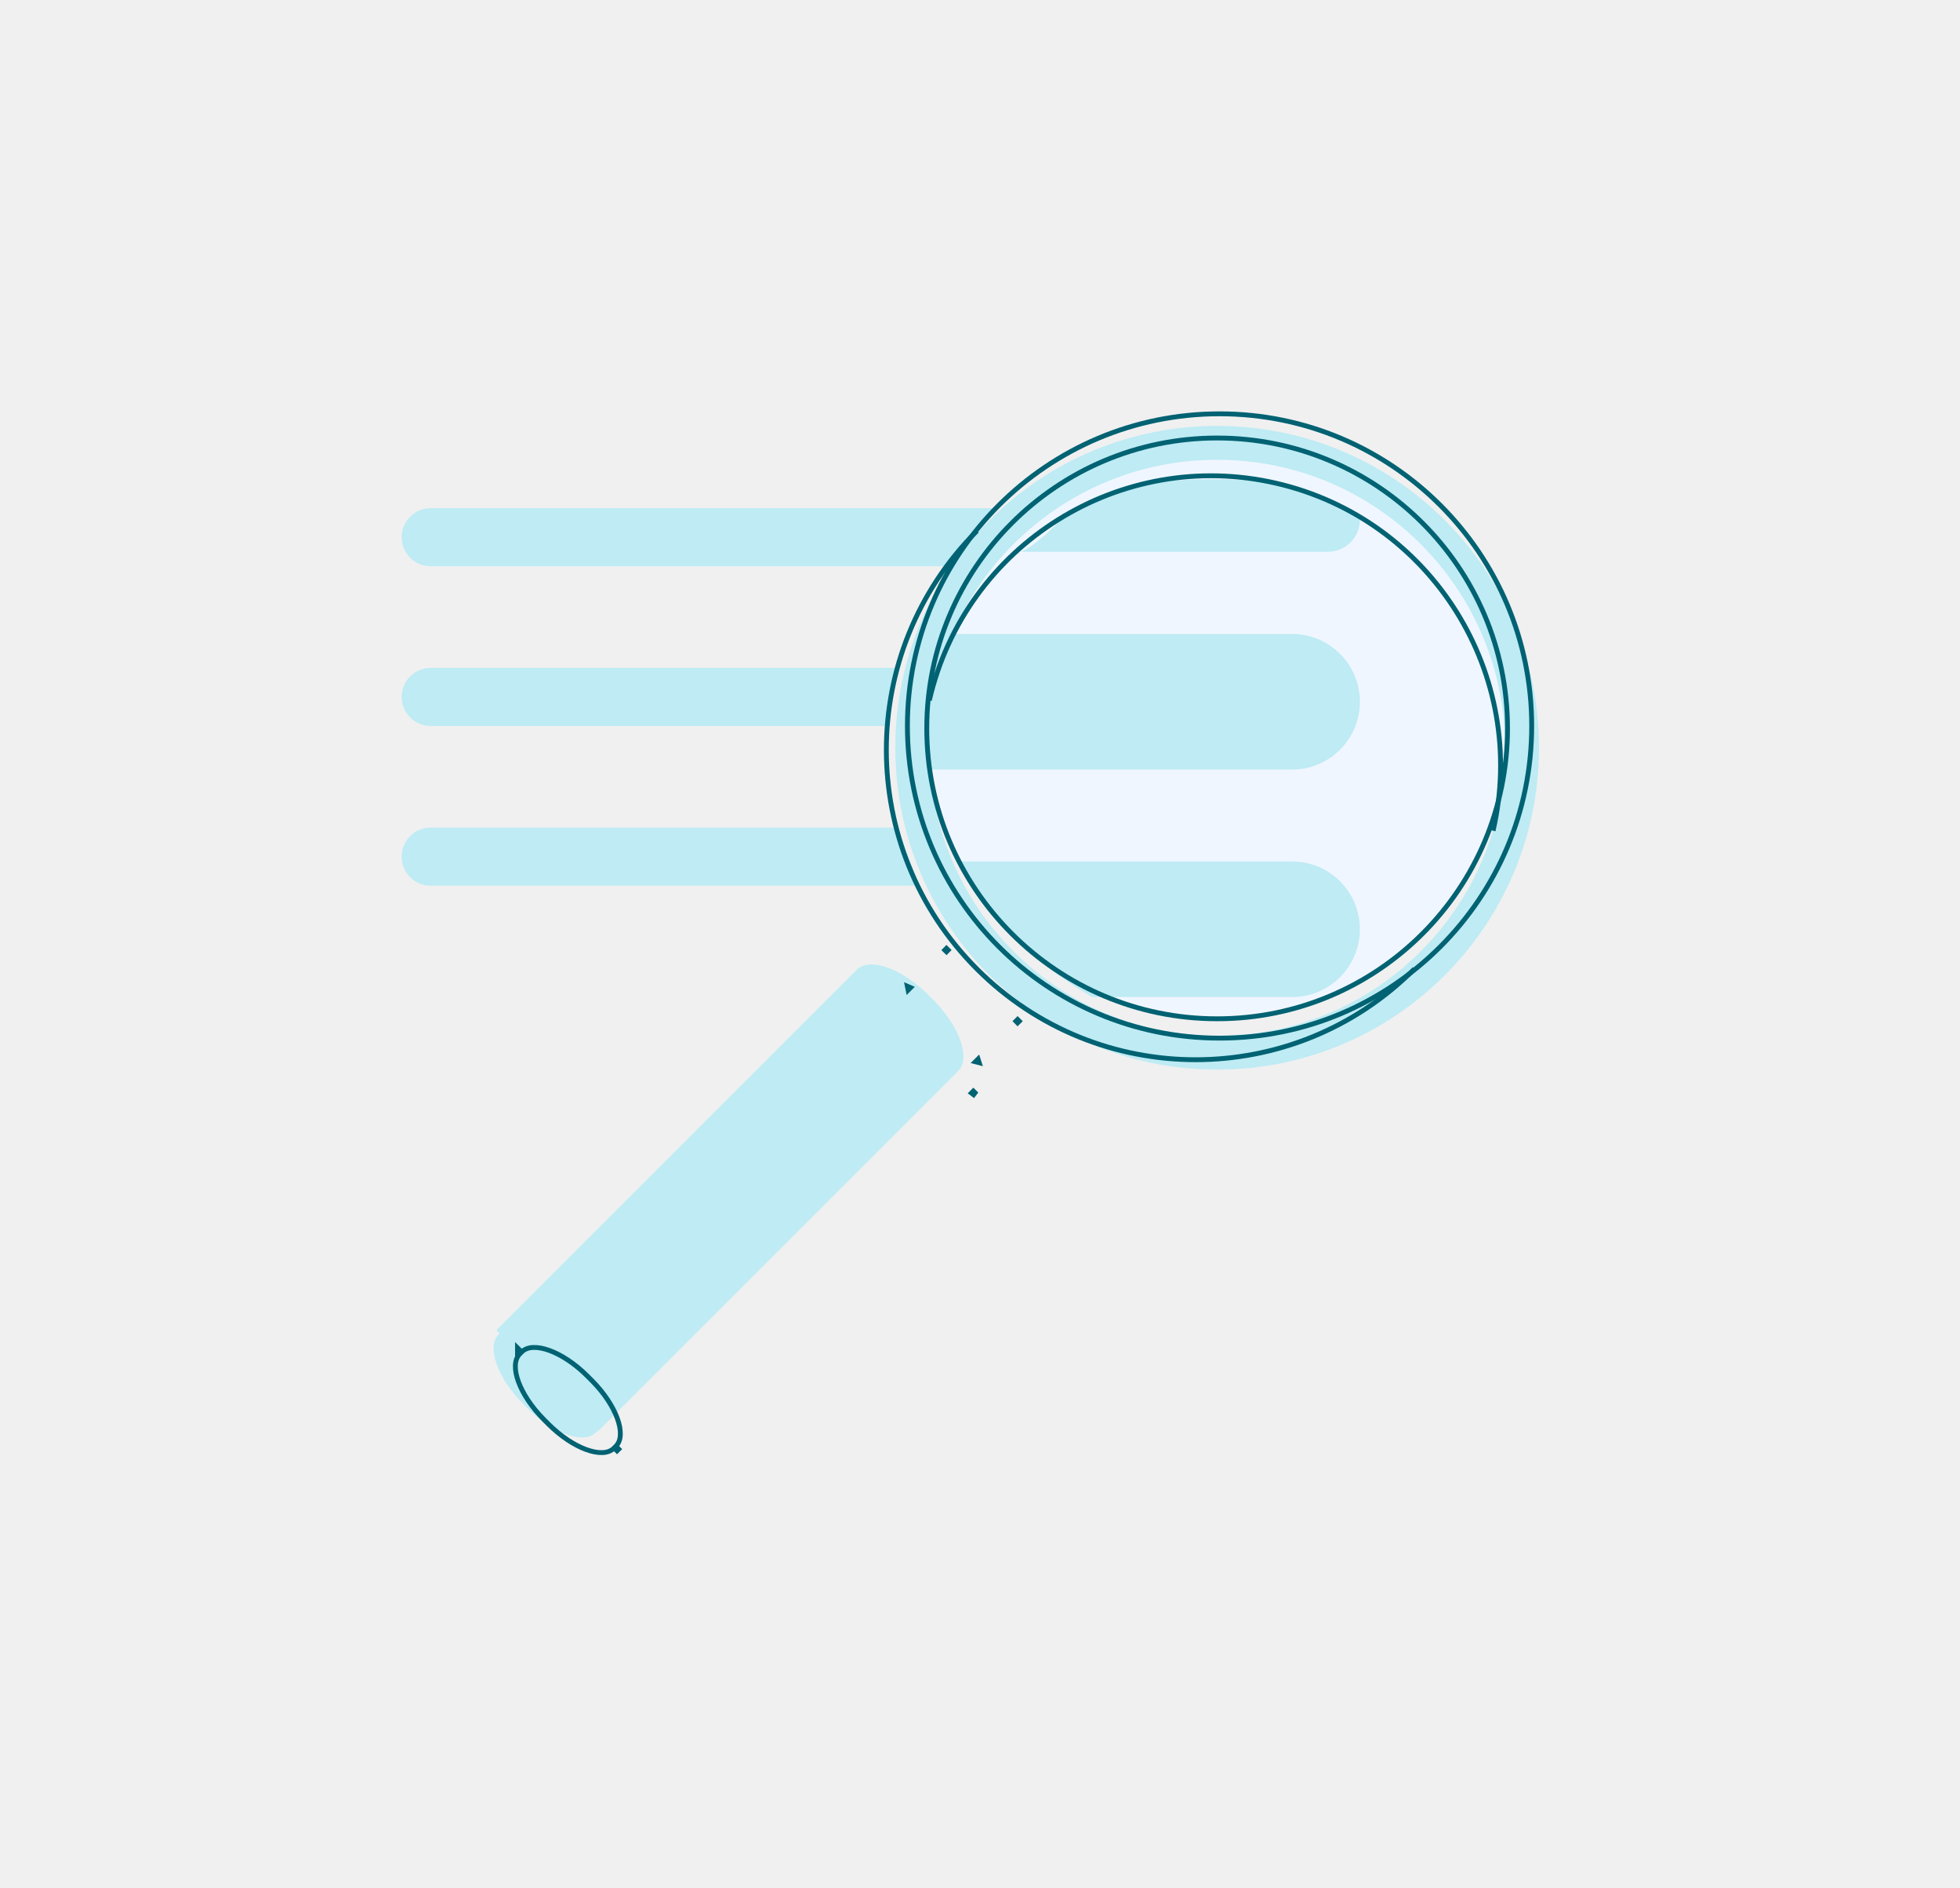
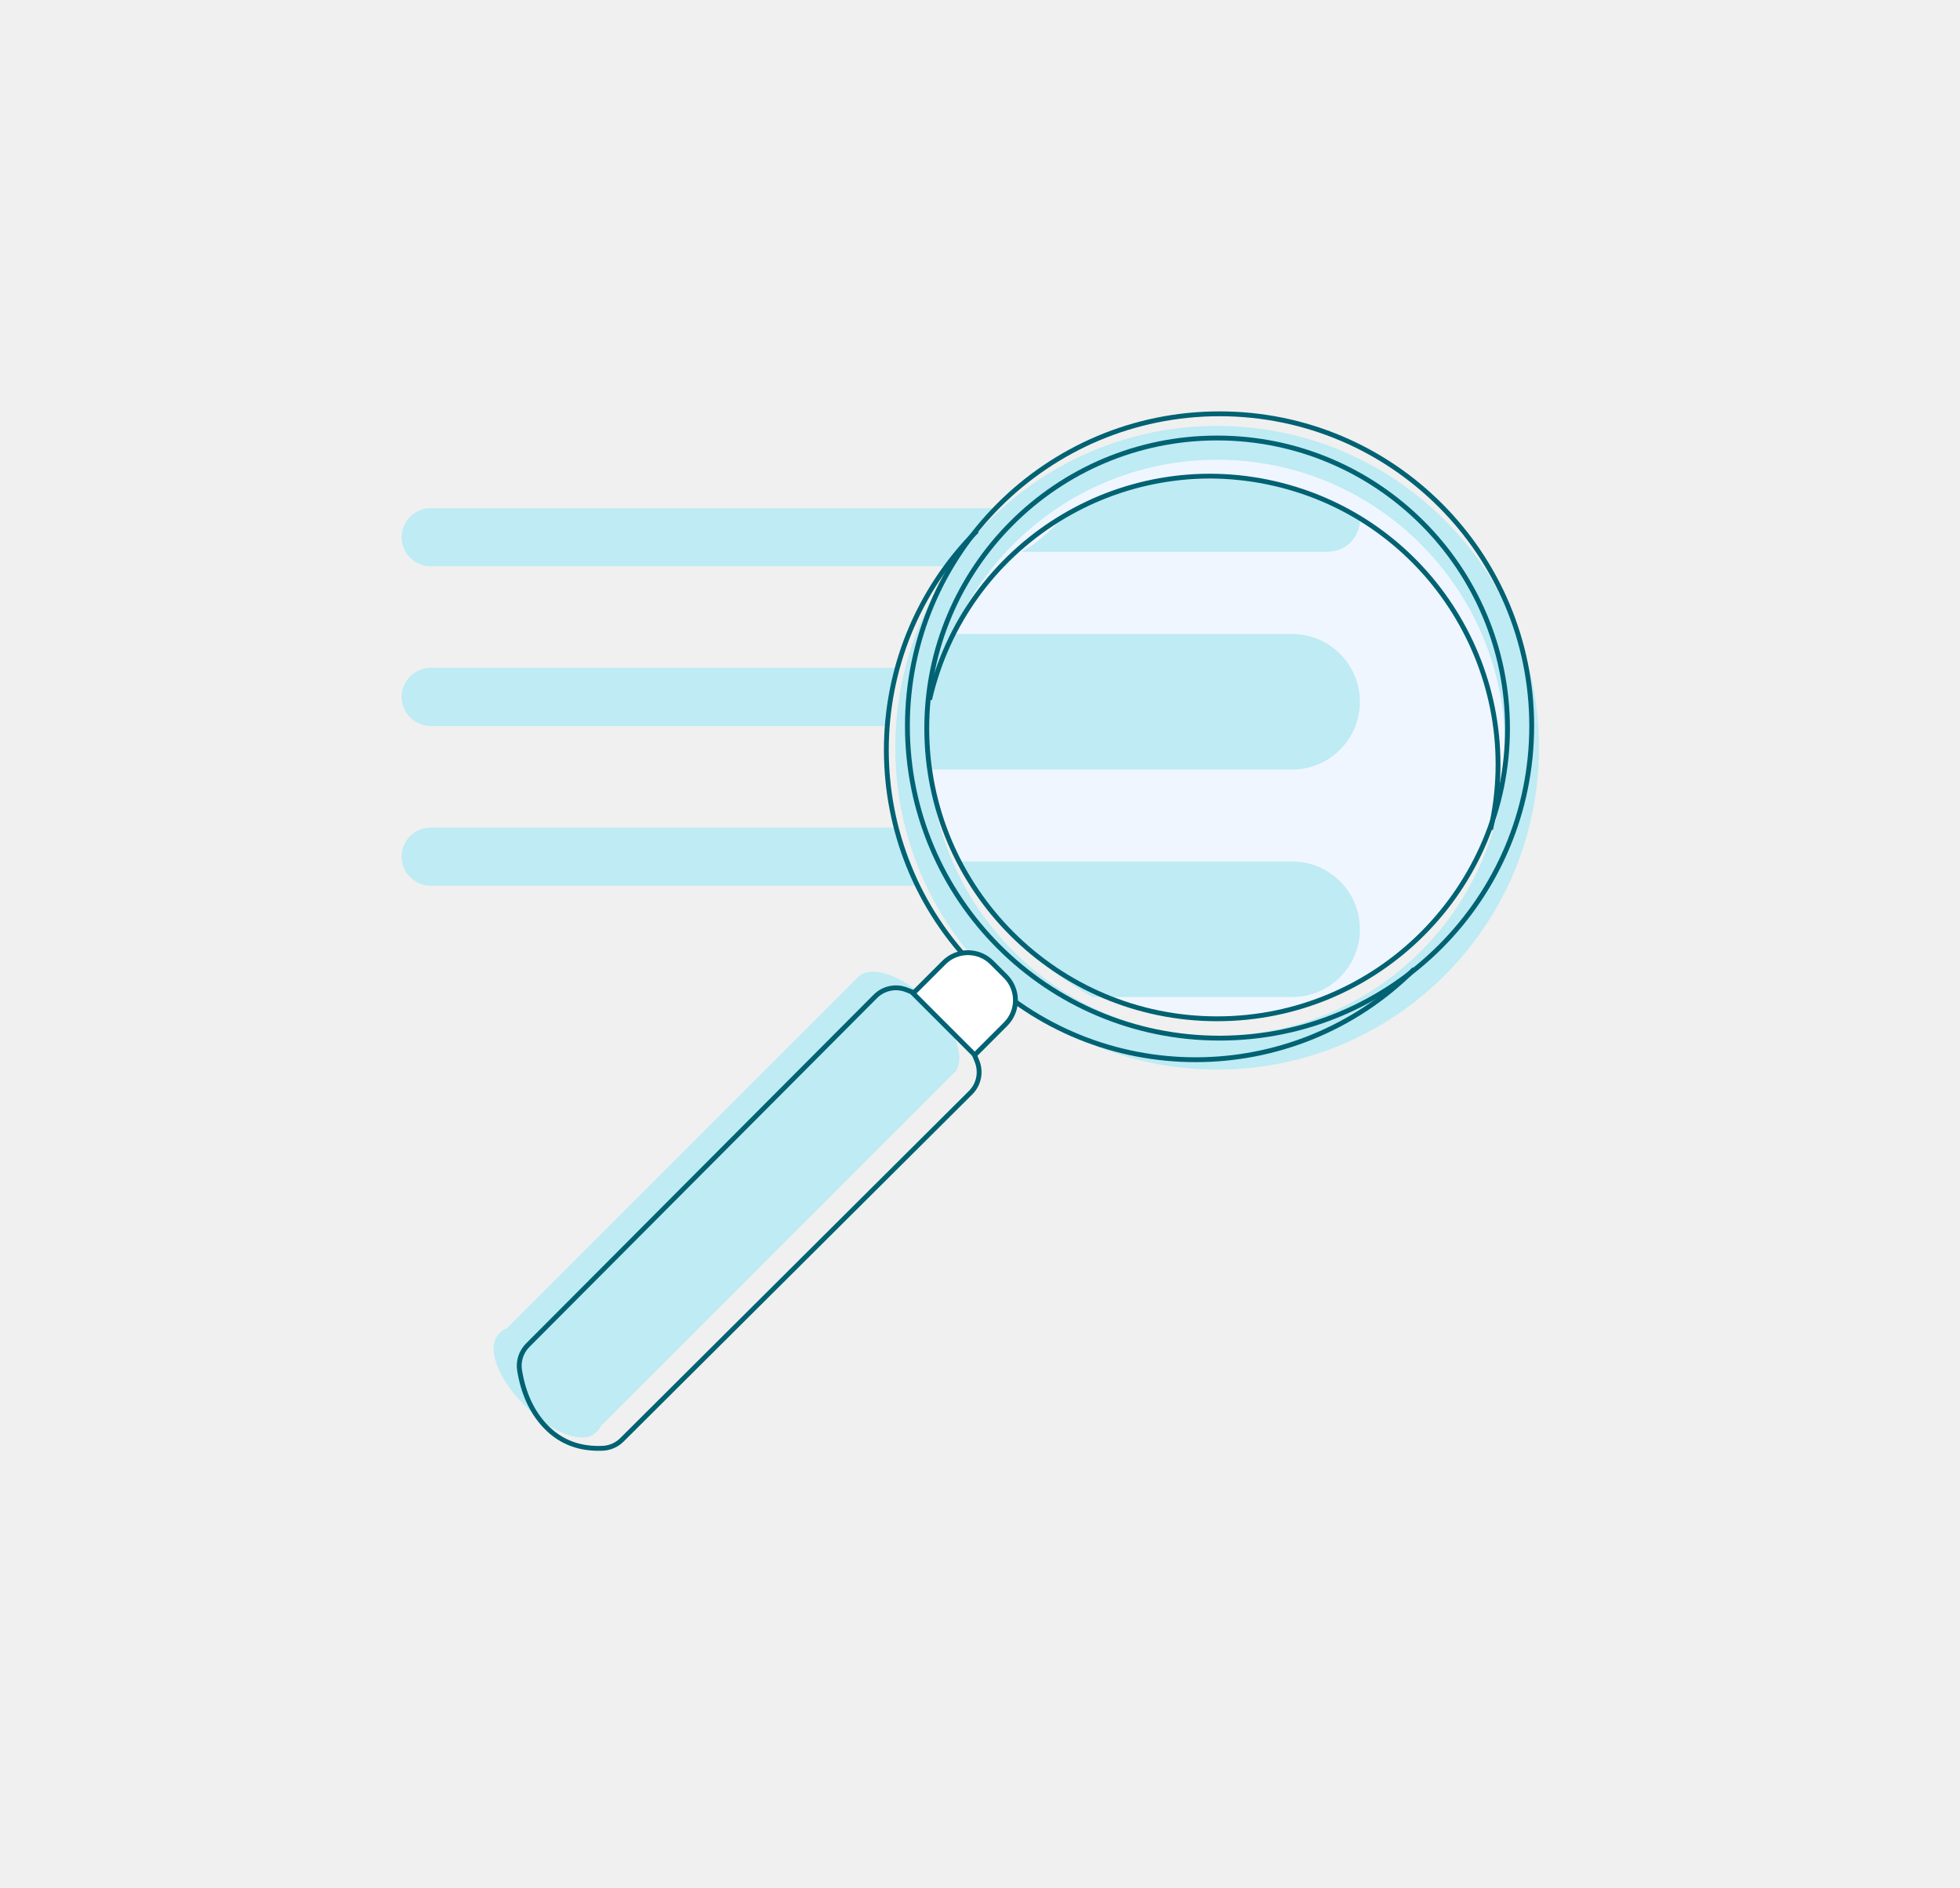
<svg xmlns="http://www.w3.org/2000/svg" width="405px" height="390px" viewBox="0 0 405 390" version="1.1">
  <g id="Illustration_Glass" stroke="none" stroke-width="1" fill="none" fill-rule="evenodd">
-     <g id="Group-12" transform="translate(83, 86)">
-       <path d="M6,52 L102,52 L102,52 L100.162,64 L6,64 C2.686,64 4.05812251e-16,61.314 0,58 C-4.05812251e-16,54.686 2.686,52 6,52 Z" id="Rectangle" fill="#BEEBF4" />
-       <path d="M6,19 L123,19 L123,19 L112.671,31 L6,31 C2.686,31 4.05812251e-16,28.314 0,25 C-4.05812251e-16,21.686 2.686,19 6,19 Z" id="Rectangle-Copy-9" fill="#BEEBF4" />
-       <path d="M6,85 L102.388,85 L102.388,85 L107,97 L6,97 C2.686,97 4.05812251e-16,94.314 0,91 C-4.05812251e-16,87.686 2.686,85 6,85 Z" id="Rectangle-Copy-6" fill="#BEEBF4" />
-       <rect id="Rectangle" fill="#F0F6FF" x="109" y="5" width="119" height="119" rx="59.5" />
-       <path d="M107,45 L184,45 C191.732,45 198,51.268 198,59 C198,66.732 191.732,73 184,73 L107,73 L107,73 L107,45 Z" id="Rectangle-Copy-5" fill="#BEEBF4" />
-       <path d="M115,92 L184,92 C191.732,92 198,98.268 198,106 C198,113.732 191.732,120 184,120 L142.667,120 L142.667,120 C137.053,116.689 132.441,113.267 128.833,109.733 C125.225,106.2 120.614,100.288 115,92 Z" id="Rectangle-Copy-7" fill="#BEEBF4" />
-       <path d="M128,13 L191.4,13 C195.045,13 198,15.955 198,19.6 L198,19.6 L198,19.6 C192.566,23.484 186.426,25.998 179.579,27.142 C172.732,28.286 163.829,28.286 152.868,27.142 C145.419,25.683 139.893,23.169 136.289,19.6 C132.686,16.03 129.923,13.83 128,13 Z" id="Rectangle-Copy-8" fill="#BEEBF4" transform="translate(163, 20.5) scale(1, -1) translate(-163, -20.5) " />
-       <path d="M108.845,119.594 L109.754,120.504 C115.281,126.03 117.624,132.647 114.988,135.282 L114.555,135.716 L114.478,135.788 L114.481,135.79 L40.5,209.771 L40.418,209.689 L40.173,209.937 C37.62,212.509 31.242,210.254 25.928,204.901 L25.054,204.019 C19.74,198.666 17.502,192.24 20.056,189.668 L20.225,189.496 L19.578,188.848 L93.558,114.867 C93.583,114.843 93.607,114.818 93.632,114.794 L94.066,114.36 C96.702,111.724 103.318,114.068 108.845,119.594 Z" id="Combined-Shape" fill="#BEEBF4" />
-       <rect id="Solid" stroke="#BEEBF4" stroke-width="7" x="105.5" y="5.5" width="126" height="126" rx="63" />
-       <rect id="Rectangle" stroke="#006272" x="108.5" y="4.5" width="120" height="120" rx="60" />
-       <path d="M205.422,59.639 C205.447,94.962 176.832,123.578 141.508,123.553 C106.185,123.528 77.529,94.872 77.504,59.548" id="Rectangle-Copy-2" stroke="#006272" transform="translate(141.4631, 91.55054) rotate(45) translate(-141.4631, -91.55054) " />
-       <path d="M144.109,-16.755 C177.166,-16.765 203.956,9.991 203.946,43.006 C203.936,76.022 177.129,102.795 144.072,102.805" id="Rectangle-Copy-3" stroke="#006272" transform="translate(174.0091, 43.02492) rotate(-77) translate(-174.0091, -43.02492) " />
-       <rect id="Rectangle-Copy" stroke="#006272" x="104.5" y="-0.5" width="129" height="129" rx="64.5" />
-       <path d="M126.918,124.997 L127.264,125.35 L127.622,125 L127.268,124.647 L126.918,124.997 Z M119.119,132.796 L118.539,133.377 L119.373,133.593 C119.298,133.33 119.214,133.065 119.119,132.796 Z M105.17,118.05 C104.939,117.945 104.709,117.847 104.48,117.755 L104.647,118.573 L105.17,118.05 Z M112.571,110.65 L112.921,110.3 L112.568,109.947 L112.218,110.304 L112.571,110.65 Z" id="Combined-Shape" stroke="#006272" fill="#F0F6FF" />
-       <path d="M117.724,139.84 L118.177,140.187 L118.481,139.79 L118.127,139.437 L117.724,139.84 Z M44.5,213.064 L44.147,213.417 L44.5,213.771 L44.854,213.417 L44.5,213.064 Z M24.285,192.848 L23.931,192.495 L23.931,193.202 L24.285,192.848 Z" id="Combined-Shape" stroke="#006272" />
-       <path d="M34.051,189.508 C30.805,189.511 27.99,195.364 27.985,202.657 L27.984,203.898 C27.978,211.191 30.785,217.039 34.03,217.037 L34.626,217.036 C37.871,217.034 40.687,211.181 40.692,203.887 L40.693,202.647 C40.698,195.354 37.891,189.506 34.647,189.508 L34.051,189.508 Z" id="Rectangle" stroke="#006272" transform="translate(34.3382, 203.2723) rotate(-45) translate(-34.3382, -203.2723) " />
-     </g>
+     <path d="M89,138 L185,138 L185,138 L183.162,150 L89,150 C85.686,150 83,147.314 83,144 C83,140.686 85.686,138 89,138 Z" id="Rectangle" fill="#BEEBF4" />
+     <path d="M89,105 L206,105 L206,105 L195.671,117 L89,117 C85.686,117 83,114.314 83,111 C83,107.686 85.686,105 89,105 Z" id="Rectangle-Copy-9" fill="#BEEBF4" />
+     <path d="M89,171 L185.388,171 L185.388,171 L190,183 L89,183 C85.686,183 83,180.314 83,177 C83,173.686 85.686,171 89,171 Z" id="Rectangle-Copy-6" fill="#BEEBF4" />
+     <rect id="Rectangle" fill="#F0F6FF" x="192" y="91" width="119" height="119" rx="59.5" />
+     <path d="M190,131 L267,131 C274.732,131 281,137.268 281,145 C281,152.732 274.732,159 267,159 L190,159 L190,159 L190,131 Z" id="Rectangle-Copy-5" fill="#BEEBF4" />
+     <path d="M198,178 L267,178 C274.732,178 281,184.268 281,192 C281,199.732 274.732,206 267,206 L225.667,206 L225.667,206 C220.053,202.689 215.441,199.267 211.833,195.733 C208.225,192.2 203.614,186.288 198,178 Z" id="Rectangle-Copy-7" fill="#BEEBF4" />
+     <path d="M211,99 L274.4,99 C278.045,99 281,101.955 281,105.6 L281,105.6 L281,105.6 C275.566,109.484 269.426,111.998 262.579,113.142 C255.732,114.286 246.829,114.286 235.868,113.142 C228.419,111.683 222.893,109.169 219.289,105.6 C215.686,102.03 212.923,99.83 211,99 Z" id="Rectangle-Copy-8" fill="#BEEBF4" transform="translate(246, 106.5) scale(1, -1) translate(-246, -106.5) " />
+     <path d="M191.519,206.62 L192.38,207.481 C197.234,212.335 199.409,218.162 197.605,221.065 L197.669,221.13 L124.26,294.54 C124.094,294.906 123.872,295.232 123.593,295.513 L123.173,295.937 C120.62,298.509 114.242,296.254 108.928,290.901 L108.054,290.019 C102.74,284.666 100.502,278.24 103.056,275.668 L103.476,275.244 C103.832,274.886 104.262,274.621 104.754,274.445 L177.87,201.331 L177.935,201.395 C180.838,199.591 186.665,201.766 191.519,206.62 Z" id="Combined-Shape" fill="#BEEBF4" />
+     <rect id="Solid" stroke="#BEEBF4" stroke-width="7" x="188.5" y="91.5" width="126" height="126" rx="63" />
+     <rect id="Rectangle" stroke="#006272" x="191.5" y="90.5" width="120" height="120" rx="60" />
+     <path d="M288.422,145.639 C288.447,180.962 259.832,209.577 224.508,209.553 C189.185,209.528 160.529,180.872 160.504,145.548" id="Rectangle-Copy-2" stroke="#006272" transform="translate(224.4631, 177.5505) rotate(45) translate(-224.4631, -177.5505) " />
+     <path d="M226.976,69.462 C259.879,69.452 286.543,96.083 286.533,128.944 C286.523,161.804 259.842,188.452 226.939,188.462" id="Rectangle-Copy-3" stroke="#006272" transform="translate(256.7363, 128.9619) rotate(-77) translate(-256.7363, -128.9619) " />
+     <rect id="Rectangle-Copy" stroke="#006272" x="187.5" y="85.5" width="129" height="129" rx="64.5" />
+     <path d="M104.12,238.449 L205.891,238.274 C208.201,238.27 210.308,239.592 211.309,241.674 C212.879,244.942 213.665,248.347 213.665,251.889 C213.665,255.503 212.847,259.117 211.213,262.732 C210.24,264.884 208.095,266.265 205.733,266.26 L104.067,266.036 C102.567,266.033 101.123,265.468 100.019,264.452 C96.587,261.296 94.871,257.579 94.871,253.303 C94.871,249.143 96.332,245.026 99.255,240.952 C100.38,239.384 102.191,238.452 104.12,238.449 Z" id="Rectangle" stroke="#006272" transform="translate(154.2678, 252.2678) rotate(-45) translate(-154.2678, -252.2678) " />
+     <path d="M198.707,197.96 L202.707,197.96 C206.573,197.96 209.707,201.094 209.707,204.96 L209.707,213.96 L209.707,213.96 L191.707,213.96 L191.707,204.96 C191.707,201.094 194.841,197.96 198.707,197.96 Z" id="Rectangle" stroke="#006272" fill="#FFFFFF" transform="translate(200.7071, 205.9596) rotate(45) translate(-200.7071, -205.9596) " />
  </g>
</svg>
